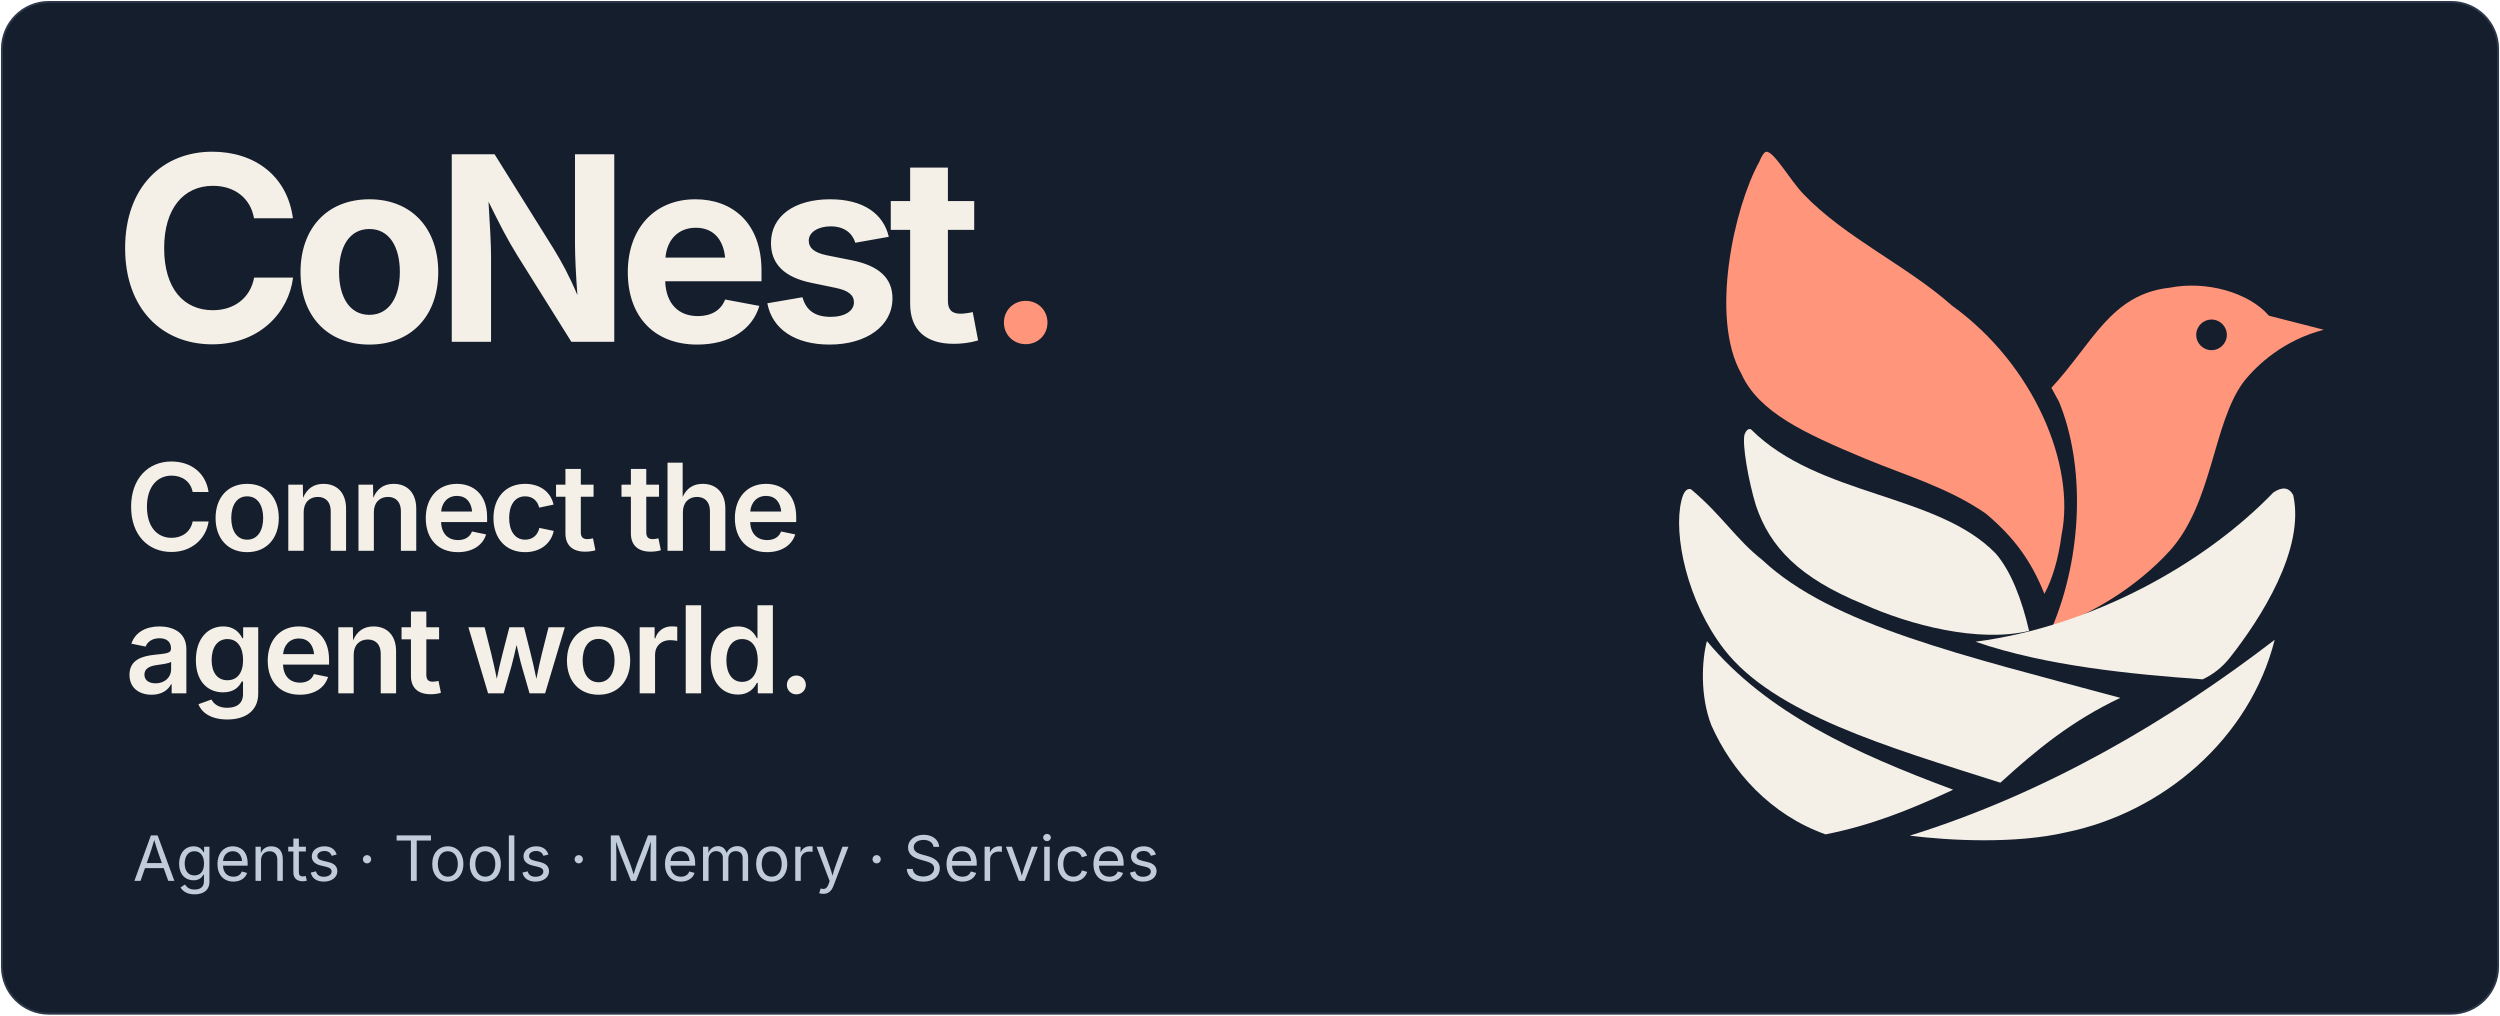
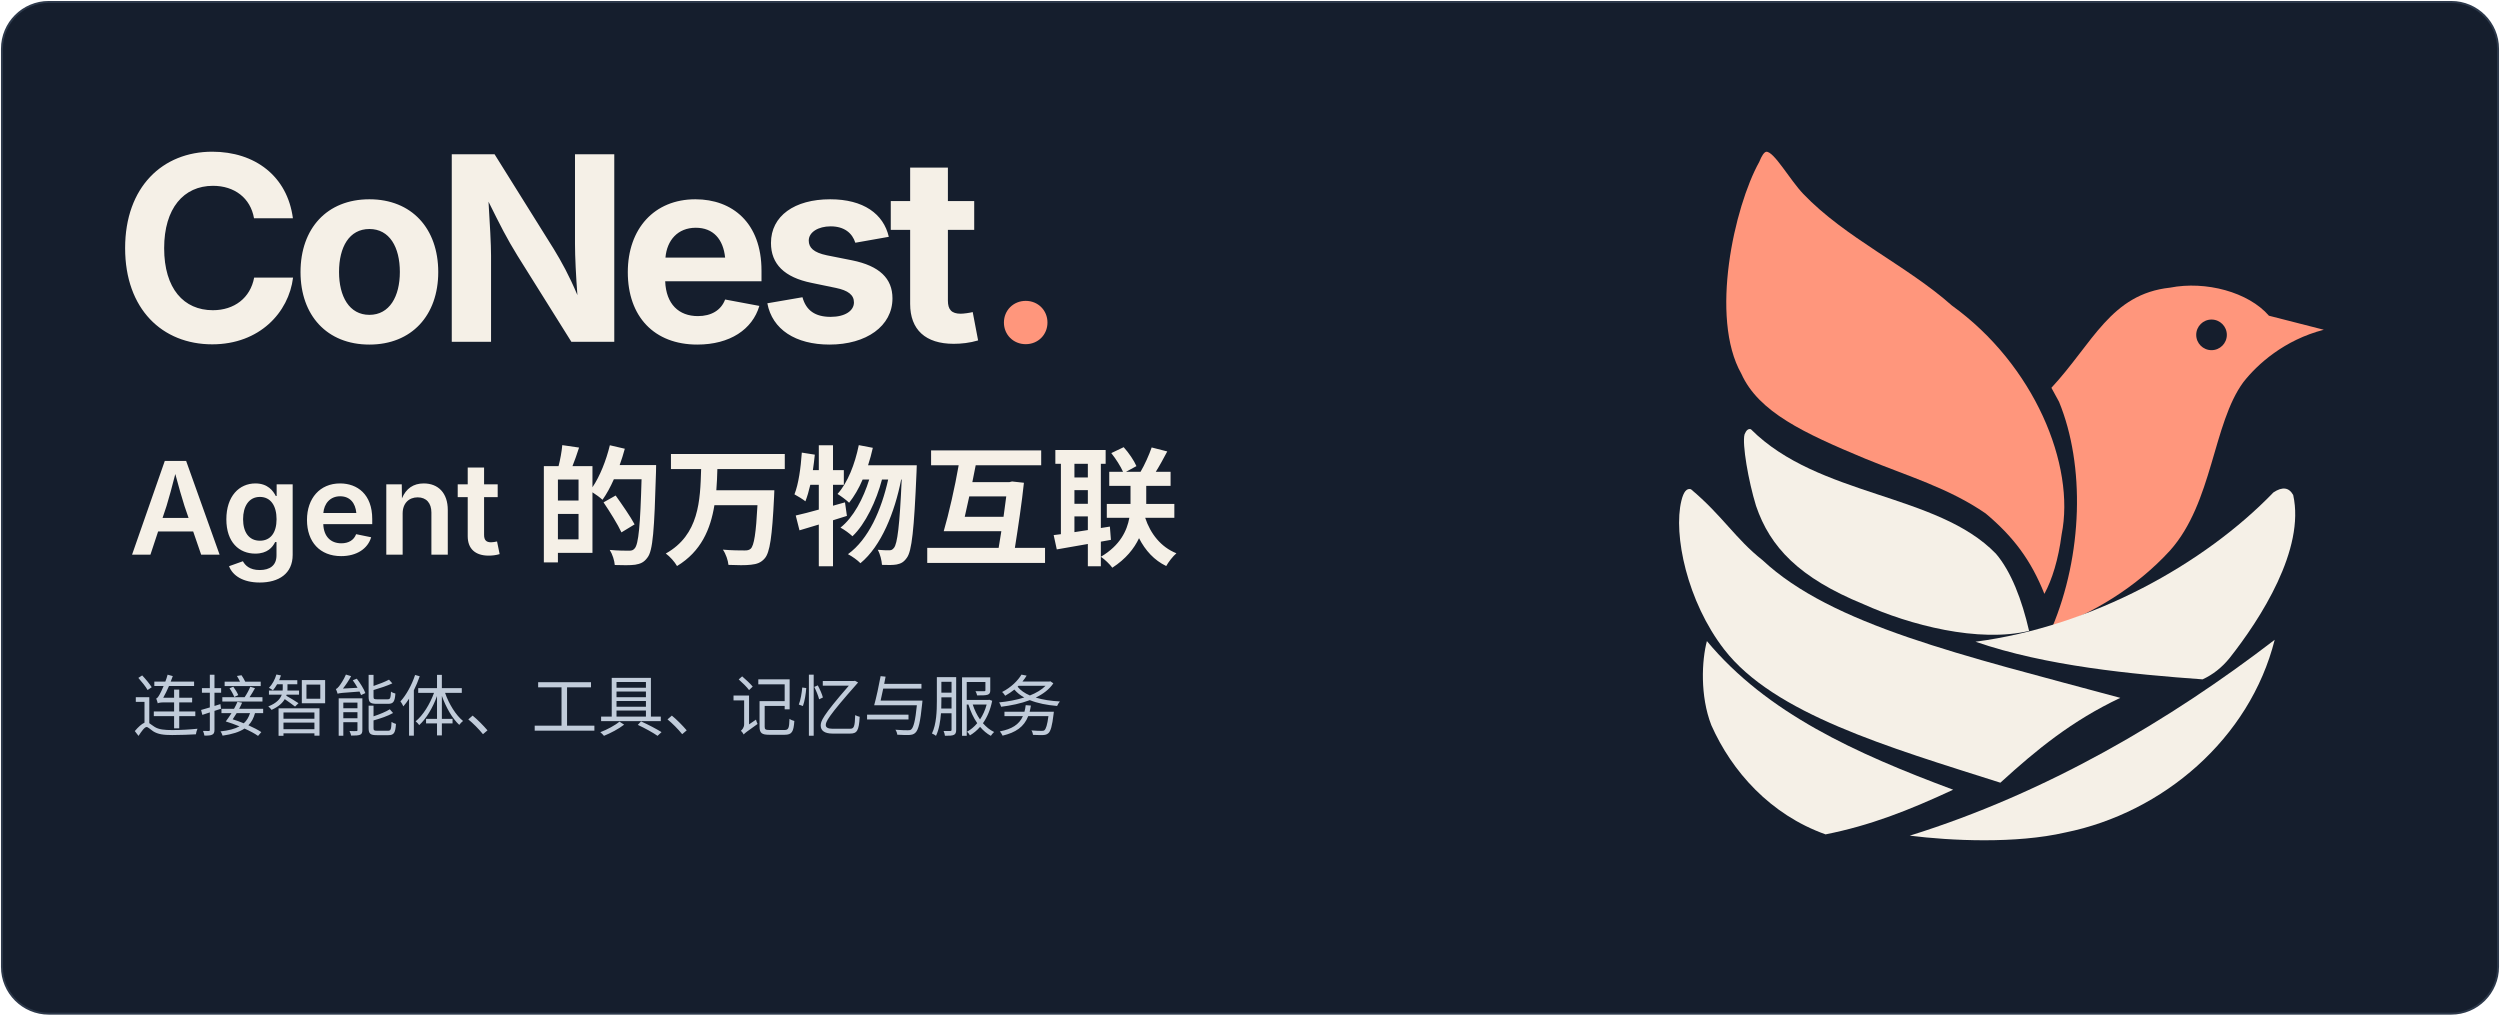
<svg xmlns="http://www.w3.org/2000/svg" width="1280" height="520" viewBox="0 0 1280 520" role="img" aria-labelledby="title desc">
  <rect x="1" y="1" width="1278" height="518" rx="24" fill="#151E2D" stroke="#2D394B" />
  <g transform="translate(0 0)">
    <g font-family="Inter,Segoe UI,Arial,Noto Sans CJK SC,sans-serif" fill="#F5F0E7">
      <text x="58" y="175" font-size="132" font-weight="750" letter-spacing="-7">CoNest<tspan fill="#FF967C">.</tspan>
      </text>
-       <text x="64" y="282" font-size="62" font-weight="600" letter-spacing="-2">Connect the</text>
-       <text x="64" y="355" font-size="62" font-weight="600" letter-spacing="-2">agent world.</text>
+       <text x="66" y="284" font-size="66" font-weight="600">Agent 的万物互联</text>
      <g fill="#C1CCDA">
-         <text x="68" y="451" font-size="32">Agents · Tools · Memory · Services</text>
+         <text x="68" y="374" font-size="34">连接智能体、工具、记忆与服务</text>
      </g>
    </g>
    <g transform="translate(822 48) scale(.8)">
      <g transform="translate(0 -13.5) scale(0.4082935)">
        <path fill="#FF967C" d="M252 124C264 123 289 168 310 190C376 259 472 302 543 365C672 458 737 615 715 724C710 763 700 795 688 817C667 764 639 727 596 691C538 651 475 633 407 605C311 565 240 532 213 472C163 384 202 210 241 140Q247 125 252 124Z" />
        <path fill="#FF967C" fill-rule="evenodd" d="M699 494C764 424 792 347 885 337C941 326 1008 344 1040 381L1126 403C1064 419 1022 457 1000 485C952 550 952 674 885 749C832 807 763 848 700 870C748 756 752 616 711 516Z M974 411A24 24 0 1 0 926 411A24 24 0 1 0 974 411Z" />
        <path fill="#F5F0E7" d="M228 559C334 665 520 659 612 754C636 782 653 827 664 875C585 894 477 866 404 833C304 792 258 744 236 679C224 640 214 582 218 567Q222 557 228 559Z" />
        <path fill="#F5F0E7" d="M580 892C763 868 939 770 1047 658Q1068 644 1078 662C1097 747 1027 856 978 918Q960 940 936 951C825 943 690 930 580 892Z" />
        <path fill="#F5F0E7" d="M134 653C183 694 204 731 246 764C355 866 559 913 807 980C731 1016 676 1061 619 1113C443 1057 264 1005 186 904C128 829 106 724 119 671Q124 650 134 653Z" />
        <path fill="#F5F0E7" d="M159 891C253 1004 392 1067 545 1124C474 1157 415 1180 345 1194C258 1163 198 1095 166 1023C148 977 151 921 159 891Z" />
        <path fill="#F5F0E7" d="M1049 889C1010 1044 874 1160 721 1191C643 1209 541 1204 477 1196C692 1129 885 1015 1049 889Z" />
      </g>
    </g>
  </g>
</svg>
